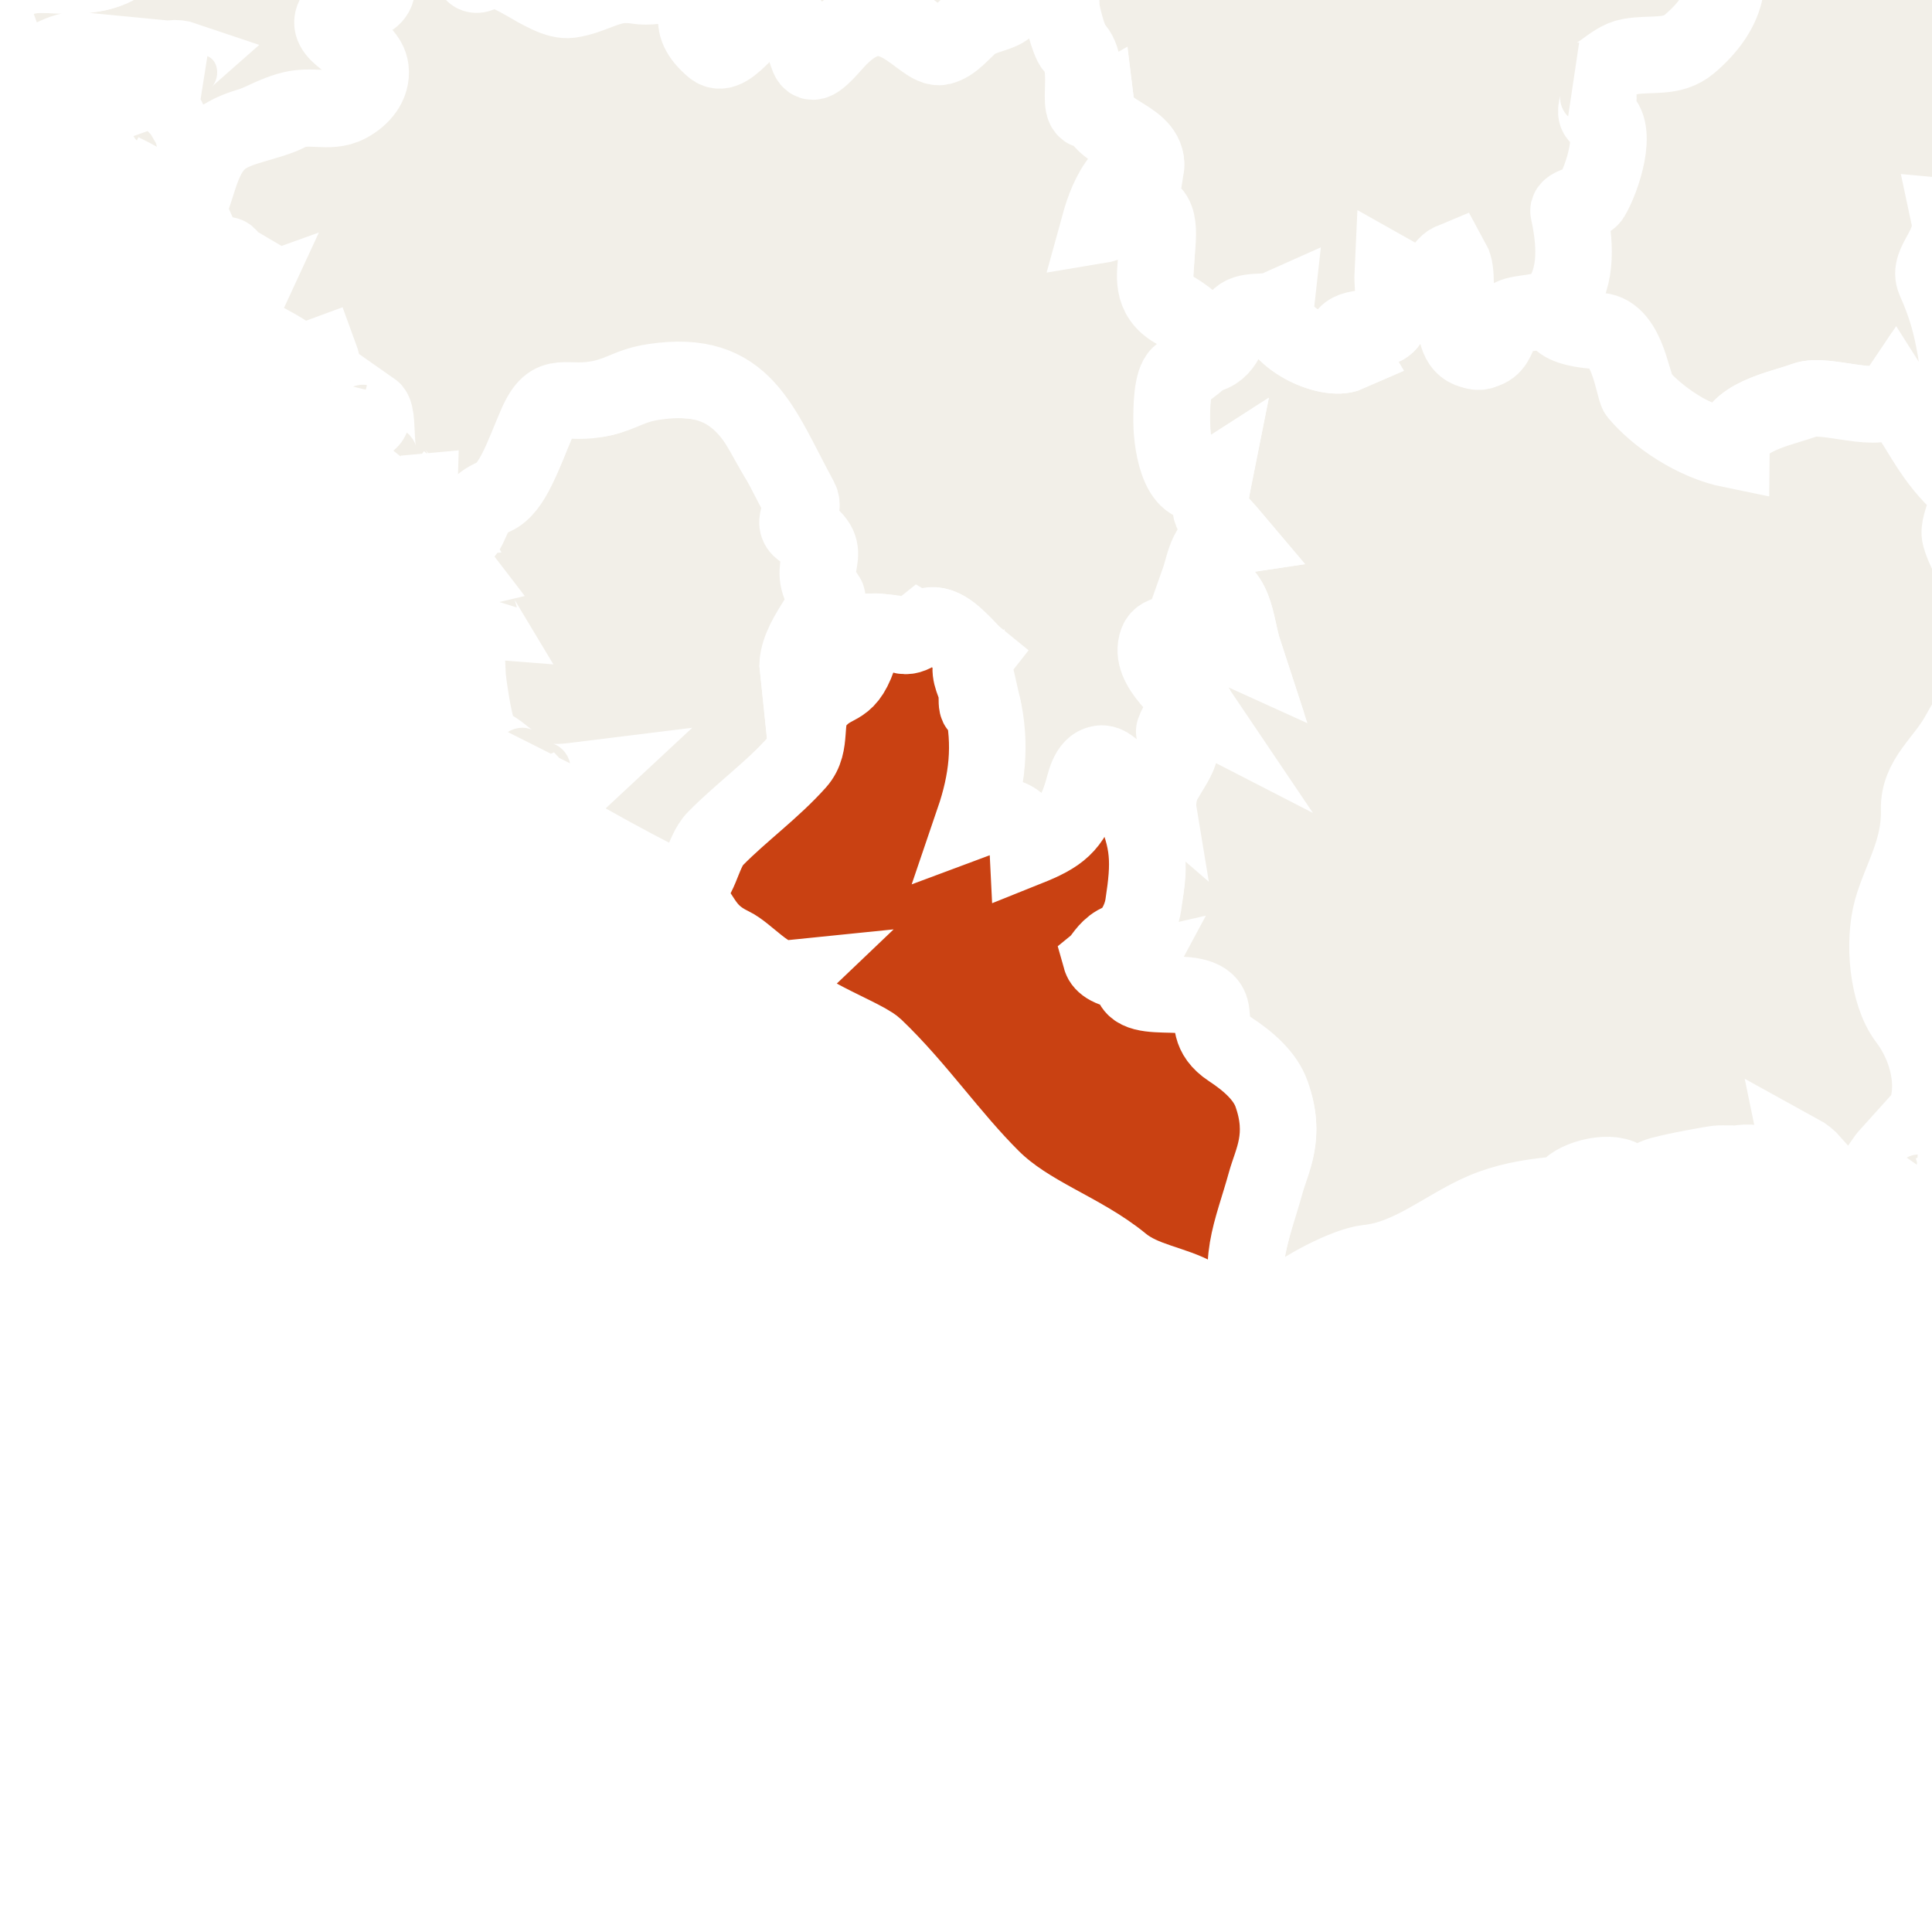
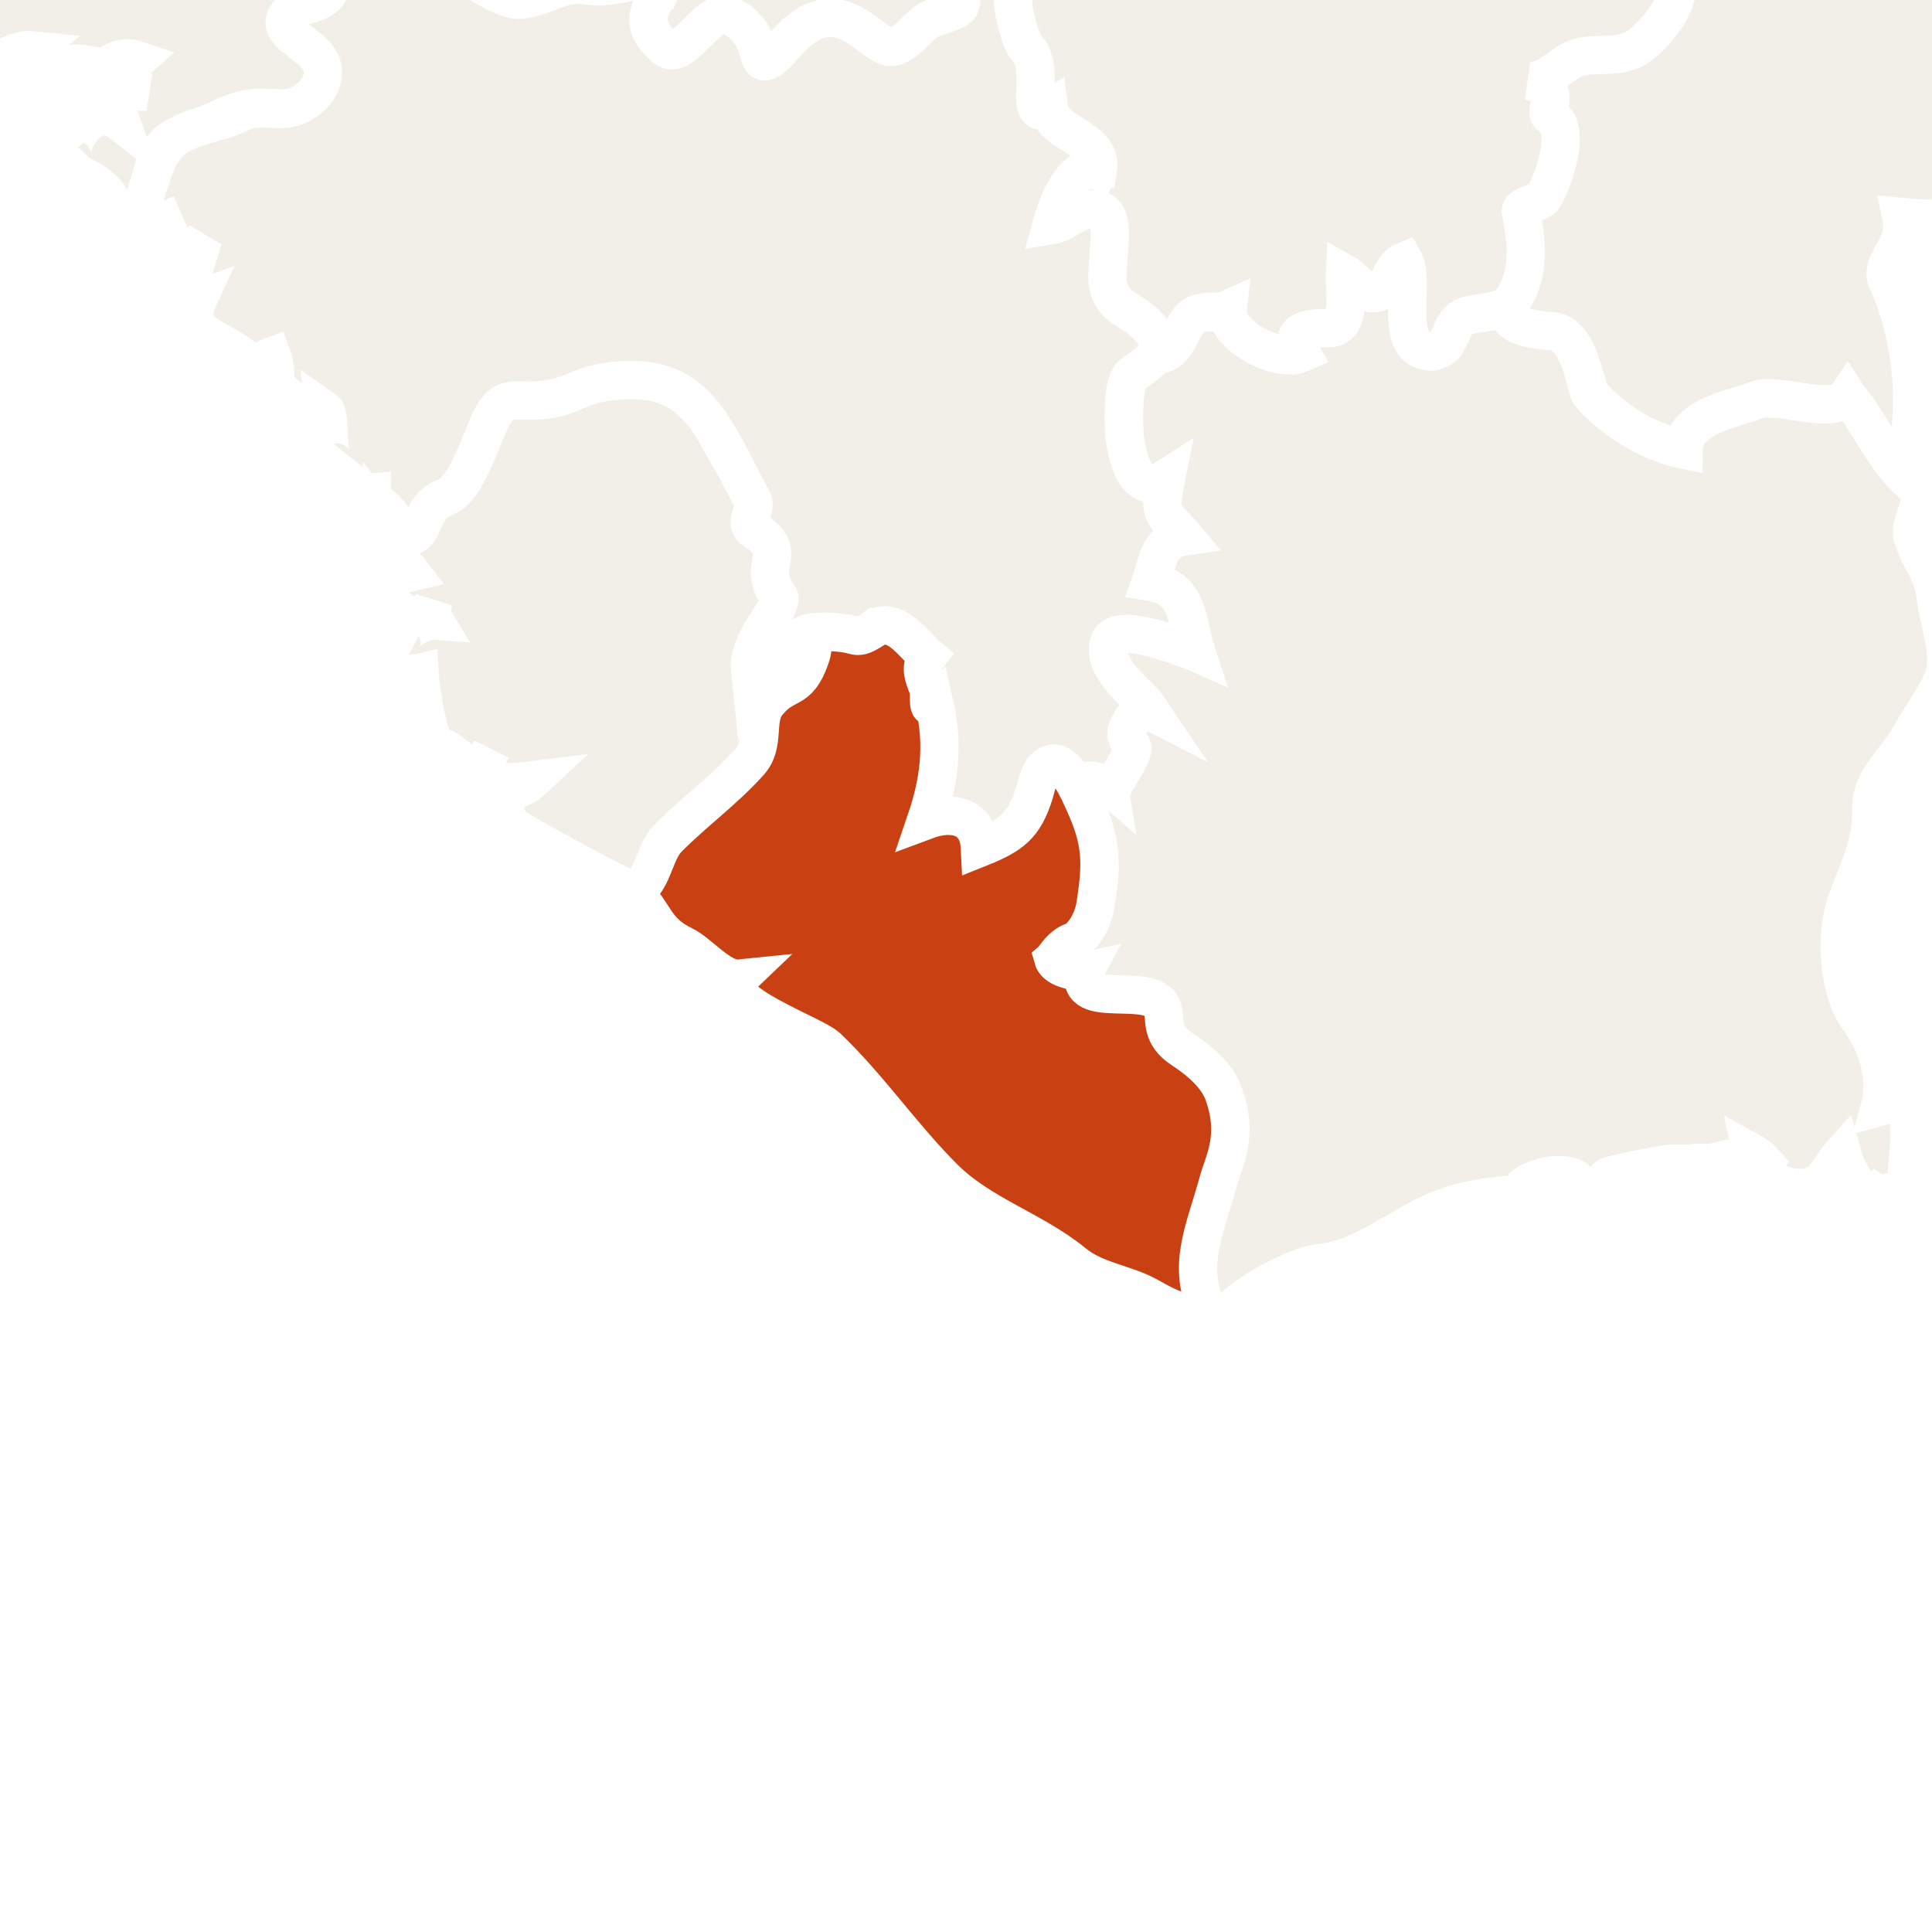
- <svg xmlns="http://www.w3.org/2000/svg" class="world_map zoom4 zoom3 zoom2" height="127" id="svg2985" version="1.1" viewBox="1154 653 88 101" width="127">
+ <svg xmlns="http://www.w3.org/2000/svg" class="world_map zoom4" height="127" id="svg2985" version="1.1" viewBox="1150 653 101 101" width="127">
  <defs id="defs2987" />
  <style id="style_css_sheet" type="text/css">
/*
 * Below are Cascading Style Sheet (CSS) definitions in use in this file,
 * which allow easily changing how countries are displayed.
 *
 */
/* --- Custom styles for Peace Corps --- */
.world_map .world_map-is_selected {
  fill: #C94112 !important;
}
.world_map .landxx {
  fill: #F2EFE8;
  stroke: #ffffff;
  fill-rule: evenodd;
}
.world_map.zoom6 .landxx {
  stroke-width: 0.1px;
}
.world_map.zoom5 .landxx {
  stroke-width: 1px;
}
.world_map.zoom4 .landxx {
  stroke-width: 2px;
}
.world_map.zoom3 .landxx {
  stroke-width: 3px;
}
.world_map.zoom2 .landxx {
  stroke-width: 4px;
}
.world_map.zoom1 .landxx {
  stroke-width: 5px;
}
.world_map .coastxx {
  fill: #F2EFE8;
  stroke: #ffffff;
  stroke-width: 2px;
  fill-rule: evenodd;
}
.world_map .oceanxx {
  opacity: 1;
  color: #ccc;
  fill: #ffffff;
  stroke: #ffffff;
  stroke-width: 0.5;
  stroke-miterlimit: 1;
}

/* --- Original Styles --- *
/*
 * Circles around small countries
 *
 * Change opacity to 1 to display all circles.
 *
 */
.circlexx
{
   opacity:0;
   fill:#e0e0e0;
   stroke:#000000;
   stroke-width:0.5;
}

/*
 * Smaller circles around French DOMs and Chinese SARs
 *
 * Change opacity to 1 to display all subnational circles.
 *
 */
.subxx
{
   opacity:0;
   stroke-width:0.3;
}

/*
 * Circles around small, unrecognized countries
 *
 * Change opacity to 1 to display all circles.
 *
 */
.unxx
{
   opacity:0;
   fill:#e0e0e0;
   stroke:#000000;
   stroke-width:0.3;
}

/*
 * Circles around small countries, but with no permanent residents 
 *
 * Change opacity to 1 to display all circles.
 *
 */
.noxx
{
   opacity:0;
   fill:#e0e0e0;
   stroke:#000000;
   stroke-width:0.5;
}

/*
 * land
 */
.landxx
{
}
/*
 * Styles for coastlines of islands with no borders
 */


/*
 * Styles for nations with limited recognition
 */
.limitxx
{
   fill: #e0e0e0;
   stroke:#ffffff;
   stroke-width:0;
   fill-rule:evenodd;
}

/*
 * Styles for nations with no permanent population.
 */
.antxx
{
   fill: #e0e0e0;
   stroke:#ffffff;
   stroke-width:0;
   fill-rule:evenodd;
}

/*
 * Ocean
 */


/*
 * Additional style rules
 *
 * The following are examples of colouring countries.  You can substitute these with your own styles to colour the countries on the map.
 *
 * Color a few countries:
 *
 * .gb, .au, .nc
 * {
 *    fill:       #ff0000;
 * }
 *
 * Color a few small country circles (and the countries):
 *
 * .ms, .ky
 * {
 *    opacity:    1;
 *    fill:       #ff0000;
 * }
 *
 */

</style>
  <path class="oceanxx" d="M 2079.506,1457.561 615.248,1457.561 C 615.131,1457.561 615.071,1457.551 614.952,1457.522 611.677,1456.651 608.402,1455.782 605.128,1454.91 599.151,1453.322 593.229,1451.523 587.308,1449.738 564.394,1442.832 541.766,1434.699 519.47,1426.012 495.811,1416.793 472.35,1407.095 449.192,1396.682 426.784,1386.606 405.177,1375.054 383.764,1363.036 363.118,1351.45 343.011,1338.83 323.38,1325.6 302.292,1311.388 281.479,1296.851 261.054,1281.701 242.351,1267.828 223.737,1253.631 206.053,1238.469 186.987,1222.122 167.824,1205.771 150.353,1187.691 132.978,1169.711 116.333,1151.061 100.157,1131.998 84.353,1113.374 70.087,1093.472 56.902,1072.925 44.047,1052.892 32.094,1032.136 22.47,1010.343 17.517,999.128 12.409,987.766 8.702,976.061 5.066,964.582 1.6,953.043 -1.593,941.431 -8.01,918.094 -14.055,894.784 -18.234,870.921 -22.491,846.609 -24.894,822.199 -26.943,797.622 -28.947,773.586 -28.829,749.402 -27.225,725.349 -25.648,701.699 -23.363,677.925 -19.274,654.565 -15.018,630.252 -9.384,606.452 -2.841,582.662 3.569,559.353 10.484,536.349 20.266,514.199 30.321,491.43 42.319,469.91 55.503,448.817 68.513,428.004 83.109,408.268 98.687,389.318 113.735,371.012 129.69,353.253 146.152,336.209 163.775,317.963 182.646,301.146 201.896,284.648 220.334,268.845 239.554,253.985 258.96,239.397 278.428,224.761 298.394,210.834 318.556,197.176 339.27,183.145 360.479,169.921 382.151,157.426 403.466,145.137 425.315,133.989 447.605,123.594 469.586,113.344 492.15,104.177 514.746,95.376 537.449,86.533 560.379,78.196 583.635,70.915 589.694,69.018 595.801,67.277 601.909,65.55 604.631,64.78 607.361,64.046 610.095,63.319 611.6,62.919 613.566,61.987 615.134,61.987 L 2079.964,61.987 C 2079.98,61.987 2079.996,61.987 2080.012,61.987 2079.845,61.987 2079.679,61.987 2079.512,61.987 2102.827,68.192 2125.878,75.324 2148.545,83.612 2171.638,92.055 2194.616,100.88 2217.235,110.53 2240.521,120.466 2263.485,130.953 2285.883,142.765 2306.981,153.891 2327.818,165.786 2347.861,178.722 2368.942,192.327 2389.75,206.293 2410.222,220.801 2429.737,234.63 2448.994,248.988 2467.621,263.993 2486.882,279.509 2506.041,295.306 2524.054,312.274 2541.871,329.058 2558.751,346.673 2574.941,365.037 2591.248,383.533 2607.148,402.307 2621.451,422.419 2635.349,441.963 2648.447,462.428 2659.59,483.678 2671.124,505.674 2681.105,528.357 2688.619,552.051 2692.252,563.507 2695.337,575.148 2698.561,586.723 2701.774,598.254 2704.924,609.82 2707.458,621.525 2712.626,645.406 2716.672,669.479 2719.118,693.797 2721.572,718.193 2723.18,742.564 2722.981,767.091 2722.791,790.655 2720.691,814.438 2717.769,837.812 2714.737,862.071 2710.52,886.162 2704.64,909.901 2701.681,921.844 2698.395,933.696 2695.038,945.532 2691.747,957.135 2688.556,968.835 2684.399,980.162 2676.092,1002.804 2666.169,1024.884 2654.134,1045.805 2641.996,1066.907 2628.85,1087.487 2614.238,1106.97 2599.166,1127.067 2582.668,1145.945 2565.895,1164.63 2549.83,1182.527 2532.892,1199.732 2514.865,1215.662 2496.079,1232.265 2476.898,1248.313 2457.156,1263.766 2438.299,1278.528 2418.967,1292.731 2399.319,1306.421 2378.702,1320.787 2357.754,1334.611 2336.476,1347.978 2326.409,1354.302 2316.006,1360.133 2305.642,1365.952 2295.035,1371.909 2284.386,1378.017 2273.445,1383.344 2250.734,1394.399 2227.777,1404.727 2204.389,1414.266 2181.785,1423.487 2159.068,1432.27 2136.023,1440.334 2117.412,1446.847 2098.557,1452.497 2079.506,1457.561" id="ocean" />
  <path class="landxx bfa" d="M 1228.876,669.238 C 1229.41,667.855 1229.891,666.253 1229.571,664.774 1229.221,663.157 1230.195,664.123 1230.812,662.911 1231.193,662.161 1232.035,659.879 1231.15,659.194 1230.554,658.733 1231.738,657.692 1229.957,657.215 1230.79,657.257 1231.312,656.606 1231.945,656.218 1232.979,655.586 1234.459,656.104 1235.526,655.453 1236.831,654.656 1238.408,651.561 1237.255,650.201 1236.706,649.552 1237.506,649.119 1238.224,649.203 1239.315,649.329 1239.227,648.343 1239.065,647.483 1238.958,646.921 1237.846,646.086 1238.813,645.749 1239.557,645.489 1240.581,643.386 1241.046,642.742 1240.986,644.008 1243.972,645.52 1245.006,645.623 1244.762,644.422 1245.542,644.581 1246.516,644.615 1246.385,643.517 1246.933,642.024 1246.366,641.014 1247.177,641.169 1248.018,641.226 1248.746,641.662 1249.838,640.024 1249.705,636.428 1252.54,636.135 1253.937,635.991 1255.669,638.206 1255.944,635.73 1256.091,634.402 1257.557,634.573 1258.466,634.101 1259.644,633.49 1260.547,632.598 1261.775,632.015 1263.249,631.315 1265.94,627.685 1267.999,629.542 1268.39,629.894 1269.345,629.075 1269.975,629.266 1270.838,629.527 1271.707,629.826 1272.518,630.218 1273.764,630.818 1271.472,633.99 1273.382,635.031 1274.562,635.673 1273.636,637.675 1274.521,638.566 1275.021,639.069 1276.034,640.114 1275.866,640.778 1276.805,641.151 1279.274,642.811 1280.856,644.038 1280.142,644.387 1279.5,644.369 1278.846,643.893 1277.872,646.381 1281.148,649.267 1283.126,650.208 1284.715,650.963 1285.609,649.07 1286.74,649.399 1287.67,649.669 1287.849,651.14 1288.206,651.885 1285.677,652.755 1287.788,654.204 1288.72,655.944 1289.713,657.797 1287.315,660.488 1285.498,660.606 1285.049,660.635 1283.303,661.14 1282.978,660.88 1282.083,660.166 1281.884,660.53 1281.14,661.2 1279.671,662.522 1278.838,664.258 1276.954,664.528 1274.052,664.942 1273.536,664.023 1271.822,663.704 1271.002,663.551 1270.225,663.278 1269.37,663.266 1268.613,663.256 1266.65,665.209 1266.09,664.965 1264.734,664.373 1267.722,664.32 1257.518,664.353 1254.131,664.364 1252.123,664.594 1249.395,664.341 1249.728,665.901 1248.227,666.706 1248.65,667.653 1249.226,668.939 1249.509,669.958 1249.738,671.302 1249.933,672.444 1250.044,673.87 1249.908,675.154 1249.79,676.279 1250.666,677.635 1249.894,678.237 1248.634,677.297 1247.437,675.039 1246.584,673.702 1245.863,674.775 1242.958,673.49 1241.834,673.918 1240.605,674.386 1238.032,674.763 1238.014,676.51 1237.238,676.377 1234.516,675.236 1234.039,674.646 1233.594,674.096 1233.126,673.815 1233.041,673.372 1232.877,672.514 1232.083,670.872 1231.463,670.534 1230.419,669.964 1229.257,670.797 1228.876,669.238" id="bf">
    </path>
  <path class="landxx civ" d="M 1205.046,703.222 C 1205.474,702.297 1206.586,702.095 1206.975,701.101 1207.232,700.442 1207.432,699.39 1207.476,698.687 1207.557,697.412 1207.05,695.095 1206.126,694.15 1206.717,693.526 1207.533,693.847 1208.136,694.222 1208.266,693.466 1209.479,692.642 1209.001,691.81 1208.614,691.137 1209.248,689.704 1210.156,690.19 1209.468,689.168 1208.267,688.534 1207.957,687.273 1207.373,684.9 1211.807,686.766 1212.526,687.094 1212.009,685.518 1212.203,683.76 1210.156,683.422 1210.529,682.37 1210.534,681.249 1211.886,681.046 1210.762,679.715 1210.55,680.003 1210.946,678.022 1208.503,679.595 1208.607,674.182 1208.926,672.982 1209.234,671.826 1210.054,671.532 1211.074,671.232 1211.626,671.069 1211.665,670.036 1212.096,669.67 1212.731,669.132 1213.479,669.48 1214.186,669.166 1214.034,670.57 1216.872,671.972 1218.006,671.47 1217.241,670.203 1218.541,670.131 1219.467,670.146 1220.704,670.165 1220.267,668.113 1220.305,667.294 1220.792,667.565 1221.298,668.483 1221.965,668.302 1222.605,668.127 1222.732,666.924 1223.405,666.646 1223.956,667.644 1223.172,671.002 1224.611,671.36 1225.912,671.682 1224.865,668.852 1228.802,668.971 1229.184,668.982 1227.967,670.107 1231.118,670.306 1232.601,670.399 1232.907,673.329 1233.108,673.569 1234.149,674.81 1236.082,676.117 1238.015,676.51 1238.033,674.763 1240.606,674.386 1241.835,673.918 1242.959,673.49 1245.864,674.775 1246.585,673.702 1247.791,675.133 1248.278,676.691 1249.895,678.237 1250.078,678.006 1250.248,677.766 1250.405,677.517 1250.879,678.946 1249.772,680.311 1249.977,681.033 1250.32,682.234 1251.029,682.814 1251.191,684.203 1251.325,685.353 1252.037,687.294 1251.614,688.377 1251.137,689.596 1250.523,690.249 1249.927,691.356 1249.133,692.83 1247.784,693.687 1247.828,695.321 1247.885,697.448 1246.835,698.998 1246.402,700.575 1245.944,702.244 1246.158,704.934 1247.185,706.288 1248.197,707.621 1248.666,709.42 1248.278,710.853 1250.839,710.144 1249.339,714.033 1249.756,715.246 1249.241,715.237 1248.737,715.309 1248.246,715.462 1248.394,715.187 1248.561,714.922 1248.746,714.67 1247.542,716.478 1246.548,714.203 1246.296,713.302 1245.645,714.022 1245.4,715.02 1244.286,715.102 1243.565,715.155 1242.643,714.814 1242.126,714.31 1241.728,715.043 1240.815,714.349 1240.466,714.022 1241.093,713.884 1241.791,714.497 1242.266,713.806 1242.059,713.572 1241.82,713.38 1241.546,713.23 1241.844,714.668 1241.255,713.329 1240.256,713.59 1240.463,714.017 1237.887,713.773 1237.261,713.842 1236.941,713.878 1233.743,714.449 1234.001,714.588 1235.605,715.455 1238.749,712.682 1240.036,714.31 1238.042,714.419 1236.134,714.747 1234.181,715.094 1233.741,715.172 1232.828,715.36 1232.547,714.841 1232.149,714.11 1230.219,714.443 1229.527,715.102 1230.661,714.648 1231.289,714.769 1232.407,715.174 1229.955,715.455 1227.342,715.321 1225.031,716.319 1223.035,717.18 1221.243,718.799 1219.012,719.026 1217.876,719.142 1215.45,720.426 1214.615,721.23 1212.738,723.037 1212.409,719.699 1212.701,718.324 1213.048,716.688 1213.614,714.882 1214.067,713.529 1214.669,711.735 1214.155,709.777 1212.735,708.585 1211.873,707.862 1210.621,707.537 1210.762,706.022 1210.924,704.284 1205.622,705.796 1206.696,703.798 1206.061,703.943 1205.487,703.66 1205.046,703.222" id="ci">
    </path>
  <g class="landxx coastxx sle" id="sl" transform="translate(-29.9017,-45.0745)">
    <path d="M 1202.397,738.72 C 1202.327,738.888 1202.257,739.056 1202.187,739.224 1203.163,739.528 1204.117,739.945 1205.137,740.088 1205.314,739.704 1205.446,739.172 1205.012,738.897 1204.271,738.424 1203.213,738.77 1202.397,738.72" id="path2896" />
    <path class="landxx sle" d="M 1199.448,726.479 C 1200.064,725.914 1200.855,726.408 1201.538,725.975 1202.2,725.556 1202.022,724.412 1202.83,724.175 1204.162,723.784 1205.062,721.21 1205.479,720.048 1206.177,718.107 1208.233,719.536 1209.681,718.567 1210.92,717.737 1214.389,717.673 1215.628,718.589 1216.819,719.469 1217.399,720.972 1218.173,722.191 1218.577,722.827 1219.02,723.477 1219.289,724.186 1219.486,724.705 1218.904,725.336 1219.265,725.707 1219.71,726.165 1220.205,726.059 1220.251,726.831 1220.287,727.435 1220.059,728.483 1220.522,728.969 1221.171,729.652 1218.985,731.863 1219.108,733.032 1219.273,732.67 1220.887,731.82 1221.268,731.592 1222.749,730.702 1222.507,731.922 1222.148,733.038 1221.738,734.313 1219.868,733.965 1219.7,735.814 1219.54,737.587 1219.48,737.502 1218.503,738.536 1217.725,739.359 1216.961,740.178 1215.85,740.987 1214.353,742.077 1213.68,744.848 1213.021,744.647 1212.317,744.434 1206.498,741.303 1205.569,740.52 1207.193,740.981 1205.917,740.214 1205.499,739.945 1206.193,739.461 1207.095,739.458 1207.729,738.865 1206.393,739.031 1204.448,739.236 1205.569,737.281 1204.69,739.296 1203.597,737.031 1202.844,737.135 1202.311,737.209 1201.847,733.674 1201.829,733.248 1200.728,733.504 1199.002,732.589 1199.809,731.16 1200.286,731.536 1200.789,731.872 1201.319,732.168 1200.059,731.535 1201.911,730.457 1202.619,730.512 1202.331,730.033 1202.464,730.156 1202.549,729.576 1201.899,730.883 1201.265,730.212 1200.459,729.72 1200.348,729.979 1200.251,730.242 1200.169,730.512 1199.229,728.926 1200.014,728.317 1201.389,727.992 1200.858,727.29 1199.808,727.352 1199.448,726.479" id="path2902" />
  </g>
  <path class="landxx mli" d="M 1178.546,631.798 C 1179.897,631.473 1180.5,632.204 1181.599,630.795 1182.526,629.606 1182.11,627.046 1182.563,625.564 1183.591,622.179 1188.293,627.787 1188.776,628.846 1189.674,626.384 1191.169,625.035 1194,626.184 1195.861,626.939 1199.806,626.805 1200.216,624.237 1201.276,626.805 1206.501,625.657 1208.546,625.501 1213.548,625.119 1218.68,625.39 1223.695,625.39 1225.461,625.39 1227.637,625.184 1229.384,625.362 1230.667,625.493 1230.295,623.36 1230.419,622.264 1230.56,621.022 1231.769,618.63 1230.471,617.806 1228.23,616.381 1228.83,615.123 1228.844,613.314 L 1223.615,543.238 1236.863,543.245 C 1250.558,553.508 1263.41,563.727 1276.367,573.906 1277.923,575.031 1280.85,576.159 1280.632,578.503 1280.564,579.236 1280.461,579.89 1281.774,580.417 1282.413,580.673 1283.123,580.852 1283.665,581.214 1284.57,581.818 1284.421,582.904 1285.144,583.627 1285.832,584.315 1286.55,584.409 1287.437,584.563 1288.082,584.674 1287.605,583.97 1288.759,584.544 1289.587,584.955 1289.946,586.051 1290.892,586.349 1292.366,586.815 1294.341,586.939 1295.706,587.746 1296.702,588.335 1296.413,591.103 1295.989,592.067 1295.399,593.408 1294.539,594.68 1296.673,594.985 1298.93,595.309 1301.486,594.107 1303.716,593.83 1303.426,599.973 1304.303,606.498 1303.507,612.582 1303.415,613.282 1303.631,613.758 1303.105,617.088 1302.934,618.176 1303.318,616.788 1301.793,619.989 1301.324,620.972 1301.351,622.161 1300.924,623.175 1300.512,624.152 1299.56,624.45 1298.781,625.052 1297.823,625.791 1298.476,626.765 1297.162,626.541 1296.862,626.49 1294.24,625.79 1294.12,626.244 1293.805,627.432 1285.611,627.03 1284.37,627.129 1281.329,627.371 1281.391,626.998 1279.239,629.351 1278.564,630.09 1277.236,630.352 1276.289,630.143 1275.741,630.043 1274.487,630.031 1273.931,630.045 1272.941,630.026 1273.005,629.265 1273.005,630.504 1272.287,630.233 1271.602,629.889 1270.893,629.592 1269.189,628.878 1268.78,630.075 1268.134,629.598 1267.505,629.134 1266.429,628.525 1265.015,629.785 1263.543,631.098 1261.405,632.193 1260.564,632.757 1259.15,633.703 1258.113,634.449 1256.667,634.813 1255.479,635.112 1256.446,637.629 1254.686,636.858 1253.603,636.384 1252.616,635.726 1251.468,636.521 1250.492,637.198 1249.964,638.442 1249.607,639.511 1249.403,640.122 1249.127,641.103 1248.84,641.682 1248.591,641.51 1246.997,641.122 1246.365,641.017 1246.931,642.027 1246.384,643.52 1246.515,644.618 1245.541,644.584 1244.761,644.425 1245.005,645.626 1243.971,645.523 1240.985,644.011 1241.045,642.745 1239.15,647.286 1237.744,645.145 1238.702,646.763 1239.232,647.659 1239.252,648.337 1239.039,649.109 1238.952,649.424 1236.675,649.025 1237.228,649.979 1238.247,651.737 1237.797,653.63 1235.824,655.297 1234.906,656.073 1233.811,655.758 1232.7,655.96 1231.662,656.148 1231.08,657.275 1229.955,657.219 1231.953,657.721 1230.505,658.763 1231.112,659.115 1232.14,659.713 1231.263,662.359 1230.695,663.304 1230.508,663.616 1229.437,663.747 1229.501,664.047 1229.827,665.561 1230.024,667.432 1228.98,668.795 1228.562,669.342 1227.339,669.322 1226.748,669.486 1225.511,669.83 1226.152,671.473 1224.589,671.33 1222.857,671.171 1223.994,667.718 1223.405,666.65 1222.732,666.928 1222.605,668.131 1221.965,668.306 1221.298,668.488 1220.792,667.569 1220.305,667.298 1220.266,668.116 1220.704,670.168 1219.467,670.15 1218.541,670.135 1217.24,670.207 1218.006,671.474 1216.872,671.976 1214.033,670.575 1214.186,669.17 1213.603,669.429 1212.66,669.13 1212.216,669.664 1211.52,670.502 1211.611,671.5 1210.226,671.618 1211.248,669.715 1207.873,669.434 1207.865,667.815 1207.865,666.78 1208.125,665.572 1207.882,664.565 1207.535,663.129 1205.629,664.808 1204.966,664.777 1205.219,663.855 1205.952,661.42 1207.346,661.897 1207.85,660.508 1204.992,659.995 1204.826,658.657 1203.918,659.173 1204,658.152 1204.083,657.571 1204.269,656.259 1203.742,655.754 1203.187,654.655 1202.75,653.789 1203.3,652.562 1202.283,652.055 1201.887,651.857 1200.505,651.091 1200.095,651.477 1199.644,651.901 1201.097,652.968 1200.12,653.429 1199.013,653.951 1198.141,654.837 1197.023,655.395 1196.248,655.782 1195.38,654.667 1194.746,654.408 1193.376,653.849 1192.32,653.949 1191.349,655.106 1188.908,658.016 1190.247,654.55 1188.127,653.833 1186.75,653.368 1185.295,657.771 1183.945,654.374 1183.513,653.288 1185.308,652.294 1184.439,651.068 1183.939,650.362 1184.331,648.679 1184.602,647.94 1184.921,647.068 1182.266,642.099 1181.717,644.257 1181.093,644.08 1180.1,642.147 1179.825,641.56 1179.578,641.032 1180.376,639.974 1180.346,638.929 1180.302,637.359 1180.481,636.691 1179.37,635.456 1178.984,635.027 1178.58,634.515 1178.837,633.897 1179.275,632.838 1178.97,632.839 1178.546,631.798" id="ml">
    </path>
  <g class="landxx coastxx gnb" id="gw" transform="translate(-29.9017,-45.0745)">
    <path d="M 1184.547,708.192 C 1184.762,707.497 1184.522,707.305 1183.827,707.616 1184.067,707.809 1184.308,708 1184.547,708.192" id="path3442" />
    <path class="landxx gnb" d="M 1174.038,698.04 C 1174.735,697.556 1175.646,697.923 1176.395,697.586 1177.199,697.225 1177.946,696.768 1178.858,696.744 1180.786,696.692 1182.536,697.202 1184.148,695.808 1185.566,694.58 1187.351,694.944 1189.063,694.944 1191.662,694.944 1194.26,694.944 1196.859,694.944 1196.639,695.954 1197.761,697.126 1196.859,698.012 1196.37,698.493 1195.03,698.383 1194.836,699.119 1194.561,700.163 1198.281,700.974 1196.434,703.056 1195.482,704.128 1194.084,703.553 1192.886,703.756 1191.761,703.946 1190.419,704.837 1189.263,705.184 1187.275,705.78 1188.228,709.26 1186.197,709.992 1185.71,708.117 1185.446,707.871 1183.757,707.04 1183.908,706.766 1184.074,706.502 1184.257,706.248 1182.809,707.331 1184.188,702.897 1186.267,704.519 1185.766,703.108 1184.493,704.049 1183.757,704.664 1183.049,703.401 1182.924,702.551 1184.477,702 1185.8,701.531 1186.269,702.949 1187.497,702.864 1186.838,702.599 1186.45,701.758 1187.067,701.208 1186.586,701.044 1186.131,701.106 1185.702,701.392 1184.996,701.777 1184.407,701.303 1183.677,701.424 1182.968,701.542 1182.515,702.083 1181.987,702.504 1181.302,703.05 1180.377,702.965 1179.577,703.152 1179.627,701.845 1180.722,701.424 1181.597,700.704 1180.354,700.582 1179.369,701.876 1178.137,701.608 1175.736,701.086 1177.277,698.958 1178.428,698.183 1177.968,698.232 1177.511,698.304 1177.058,698.399 1176.819,698.688 1176.556,698.952 1176.268,699.192 1175.377,699.229 1174.881,698.177 1174.036,698.04" id="path3444" />
  </g>
  <g class="landxx coastxx gin" id="gn" transform="translate(-29.9017,-45.0745)">
    <path d="M 1186.638,709.848 C 1186.206,710.396 1186.247,711.298 1187.068,711.432 1186.848,710.849 1186.968,710.345 1187.428,709.92 1187.165,709.896 1186.901,709.872 1186.638,709.848" id="path5380" />
    <path class="landxx gin" d="M 1186.778,709.704 C 1187.775,708.462 1187.676,706.427 1188.939,705.368 1189.795,704.651 1191.454,704.505 1192.477,703.971 1193.497,703.438 1194.553,704.084 1195.599,703.528 1196.287,703.162 1196.869,702.504 1196.77,701.687 1196.623,700.47 1194.468,699.987 1194.82,699.044 1195.135,698.198 1196.85,698.448 1197.081,697.594 1197.34,696.636 1196.618,695.259 1196.879,694.962 L 1200.495,694.952 C 1201.016,695.087 1201.602,695.485 1201.98,695.514 1202.262,695.599 1201.625,697.232 1202.73,696.561 1203.488,696.101 1205.058,697.158 1205.476,697.49 1205.534,697.536 1207.149,698.03 1207.108,698.034 1208.161,697.933 1208.908,697.131 1210.051,697.255 1211.715,697.437 1213.367,696.717 1214.569,697.248 1213.988,698.411 1213.125,699.27 1214.689,700.585 1215.577,701.332 1216.905,698.479 1217.94,698.873 1220.437,699.822 1218.823,702.816 1221.014,700.323 1223.822,697.128 1225.535,700.787 1226.599,700.518 1227.234,700.358 1227.65,699.758 1228.228,699.275 1228.7,698.881 1229.853,698.77 1230.077,698.394 1230.51,697.668 1228.745,695.952 1231.19,696.581 1231.713,696.716 1232.974,697.314 1232.875,698.299 1232.842,698.626 1233.29,700.299 1233.521,700.517 1234.684,701.616 1233.298,704.502 1234.73,703.728 1234.915,705.165 1237.58,705.232 1237.299,706.943 1236.663,706.973 1236.407,706.932 1235.999,707.426 1235.435,708.109 1235.102,709.008 1234.871,709.848 1235.616,709.726 1236.049,709.112 1236.904,709.019 1238.292,708.87 1237.876,710.648 1237.844,711.636 1237.82,712.363 1237.498,713.555 1238.839,714.301 1239.092,714.441 1240.212,715.176 1240.386,715.834 1240.62,716.719 1239.773,717.145 1239.09,717.651 1238.649,717.978 1238.644,719.471 1238.65,720.149 1238.662,721.408 1239.102,724.214 1240.852,723.096 1240.456,725.077 1240.668,724.789 1241.792,726.12 1240.44,726.323 1240.435,727.444 1240.062,728.496 1242.109,728.833 1241.916,730.592 1242.432,732.168 1241.376,731.803 1238.287,730.594 1237.902,731.622 1237.398,732.969 1239.421,734.31 1240.062,735.264 1239.295,734.871 1238.755,736.335 1238.766,736.387 1238.932,737.185 1239.207,736.924 1239.052,737.416 1238.895,737.915 1238.021,739.19 1238.033,739.296 1237.821,739.112 1236.727,738.579 1236.126,739.108 1235.805,739.391 1236.208,738.545 1235.242,738.064 1234.303,737.732 1233.996,739.736 1233.766,740.195 1233.1,741.525 1232.606,741.802 1231.132,742.392 1231.05,740.713 1229.678,740.446 1228.322,740.953 1228.697,739.854 1228.933,738.725 1228.972,737.558 1228.987,737.113 1228.838,734.681 1228.702,734.907 1228.611,735.075 1228.43,735.517 1228.411,734.065 1228.411,733.842 1227.888,733.04 1228.37,732.409 1226.057,729.758 1225.89,731.184 1225.523,730.996 1224.744,731.62 1224.498,731.221 1223.426,731.111 1222.687,731.036 1221.889,731.222 1221.272,731.592 1220.892,731.821 1219.277,732.67 1219.112,733.032 1218.955,731.58 1220.942,729.704 1220.619,729.266 1219.353,727.549 1221.292,727.029 1219.317,725.764 1218.723,725.384 1219.525,724.732 1219.232,724.194 1217.128,720.326 1216.328,717.326 1211.592,718.039 1210.316,718.231 1210.005,718.63 1208.882,718.886 1206.906,719.337 1206.289,718.325 1205.443,720.259 1204.765,721.808 1204.211,723.603 1203.235,724.04 1202.354,724.435 1202.292,724.756 1201.885,725.629 1201.402,726.666 1200.164,725.828 1199.453,726.48 1199.37,725.809 1199.802,725.321 1200.463,725.256 1200.317,724.978 1200.124,724.738 1199.883,724.536 1199.705,724.768 1199.538,725.008 1199.383,725.256 1199.321,724.777 1199.298,724.298 1199.313,723.816 1199.05,723.84 1198.786,723.864 1198.523,723.888 1198.749,722.997 1197.45,722.828 1198.013,721.945 1196.691,723.278 1197.337,719.828 1196.863,719.497 1196.933,720.075 1196.61,720.286 1196.073,720.144 1196.303,719.636 1196.47,719.108 1196.573,718.56 1196.263,719.62 1195.565,719.252 1194.913,718.777 1193.986,718.101 1194.469,717.622 1194.123,716.689 1193.63,716.866 1193.297,717.202 1193.123,717.697 1193.013,715.883 1189.177,716.037 1190.243,713.737 1189.916,713.855 1189.579,713.927 1189.233,713.953 1189.802,712.896 1190.191,711.718 1190.523,710.568 1190.087,711.005 1189.753,711.508 1189.523,712.081 1189.404,710.91 1188.939,711.511 1188.583,712.081 1188.414,711.291 1188.302,709.618 1189.303,709.273 1188.499,709.717 1187.66,709.695 1186.779,709.703" id="path5400" />
  </g>
  <path class="landxx sen" d="M 1140.026,632.086 C 1139.586,632.075 1139.203,632.219 1138.876,632.518 1138.749,631.291 1141.045,630.906 1141.755,630.199 1143.302,628.656 1144.543,626.583 1145.449,624.612 1145.883,623.668 1147.974,614.672 1150.174,616.737 1151.163,617.666 1156.421,616.731 1157.263,615.75 1158.563,614.234 1163.669,615.935 1164.746,617.222 1166.201,618.96 1166.383,619.665 1168.767,619.908 1170.064,620.04 1171.505,622.577 1171.231,623.832 1171.104,624.413 1172.992,625.437 1173.325,626.051 1173.741,626.818 1173.945,627.71 1174.548,628.366 1175.139,629.009 1176.34,629.087 1176.731,629.878 1177.302,631.034 1179.037,631.675 1179.196,633.024 1179.268,633.628 1178.269,634.336 1178.962,634.955 1179.537,635.469 1179.945,635.804 1180.033,636.687 1180.127,637.621 1180.943,639.882 1180.183,640.588 1179.393,640.76 1179.322,641.144 1179.972,641.741 1180.131,642.181 1180.384,642.551 1180.731,642.849 1181.417,643.235 1180.751,643.983 1181.716,644.256 1182.237,642.212 1183.88,645.762 1184.165,646.323 1184.59,647.16 1184.822,647.791 1184.584,648.762 1184.315,649.862 1185.045,651.275 1184.666,652.175 1183.422,651.64 1182.069,652.477 1180.752,652.247 1179.381,652.008 1178.59,652.809 1177.294,652.986 1175.97,653.166 1173.843,650.814 1172.733,651.551 1171.866,652.127 1172.184,650.502 1171.996,650.447 1170.825,650.1 1171.222,649.895 1170.232,649.893 L 1157.589,649.871 C 1155.935,649.868 1155.242,649.967 1153.995,650.952 1152.902,651.815 1151.402,651.735 1149.776,651.678 1148.368,651.628 1147.385,652.468 1146.07,652.679 1145.412,652.785 1144.715,652.565 1144.135,652.968 1144.002,652.642 1143.311,651.934 1143.672,651.538 1144.579,650.542 1145.096,650.049 1146.295,650.81 1147.2,651.385 1148.325,650.493 1149.287,650.474 1149.991,650.46 1150.34,651.002 1151.058,650.774 1151.615,650.597 1151.877,650.715 1152.394,650.883 1153.313,651.182 1153.247,648.865 1154.285,648.504 1152.742,648.615 1153.637,649.923 1152.695,650.592 1151.885,651.168 1149.719,650.4 1149.455,649.44 1148.893,651.857 1144.071,650.098 1145.135,648.864 1144.683,649.513 1144.715,650.598 1143.775,650.808 1143.613,650.215 1143.775,649.736 1144.275,649.369 1142.99,649.652 1143.704,647.721 1143.986,646.86 1144.409,645.571 1145.869,645.493 1147.022,645.49 L 1151.14,645.479 C 1151.899,645.902 1150.264,645.208 1151.605,644.326 1152.776,643.555 1153.988,644.082 1155.139,643.756 1156.418,643.393 1155.737,641.571 1157.432,642.627 1159.804,644.104 1162.181,645.647 1164.926,644.734 1165.976,644.384 1167.149,643.36 1165.804,642.642 1164.123,641.745 1163.782,643.028 1162.466,642.966 1161.13,642.903 1161.477,640.907 1159.941,641.52 1159.36,641.752 1158.828,640.946 1158.639,640.558 1158.249,639.756 1157.005,640.035 1156.257,640.495 1155.191,641.151 1154.957,640.118 1154.397,640.7 1153.987,641.125 1154.133,641.666 1153.611,641.957 L 1146.11,641.919 C 1146.415,641.301 1145.818,640.883 1145.065,640.803 1145.188,640.206 1145.574,639.965 1146.145,640.227 1146.012,639.613 1146.059,639.013 1146.285,638.427 1145.849,639.252 1145.315,639.868 1144.345,640.011 1144.085,639.21 1146.416,637.154 1147.225,637.059 1146.344,636.686 1143.979,638.818 1143.985,639.651 1143.986,637.285 1142.538,633 1140.026,632.086" id="sn">
    </path>
  <path class="world_map-is_selected landxx lbr" d="M 1183.086,699.622 C 1184.125,699.239 1184.161,697.593 1184.901,696.841 1186.257,695.463 1187.897,694.283 1189.186,692.835 1190.031,691.886 1189.438,690.619 1190.099,689.778 1191.078,688.534 1191.697,689.241 1192.35,687.401 1192.614,686.659 1192.351,686.549 1192.527,686.39 1191.162,685.936 1193.9,685.961 1194.59,686.201 1195.263,686.434 1195.653,685.655 1196.3,685.693 1197.191,685.746 1197.86,686.802 1198.486,687.31 1198.065,687.848 1198.285,688.373 1198.505,688.924 1198.667,689.33 1198.403,690.278 1198.856,689.831 1199.339,691.945 1199.11,693.843 1198.416,695.879 1199.772,695.372 1201.144,695.64 1201.226,697.318 1202.857,696.665 1203.536,696.18 1204.062,694.491 1204.217,693.993 1204.358,693.021 1205.022,692.923 1205.755,692.814 1206.414,694.387 1206.673,694.954 1207.608,697 1207.608,698.101 1207.271,700.296 1207.122,701.269 1206.507,702.107 1206.071,702.23 1205.489,702.435 1205.152,703.047 1205.06,703.129 1205.127,703.366 1205.533,703.772 1206.696,703.799 1206.119,705.907 1210.354,704.19 1210.786,705.759 1210.94,706.318 1210.649,707.091 1211.811,707.856 1212.729,708.459 1213.636,709.231 1213.974,710.188 1214.761,712.409 1213.987,713.672 1213.67,714.826 1212.962,717.401 1212.012,719.19 1213.183,721.619 1211.993,721.843 1211.055,721.357 1210.094,720.809 1208.827,720.087 1207.286,719.986 1206.133,719.038 1204.034,717.315 1201.304,716.53 1199.358,714.598 1197.186,712.44 1195.457,709.867 1193.245,707.752 1192.55,707.087 1187.421,705.311 1188.628,704.158 1187.695,704.252 1186.545,702.813 1185.748,702.43 1184.151,701.662 1184.29,700.771 1183.086,699.622" id="lr">
    </path>
</svg>
